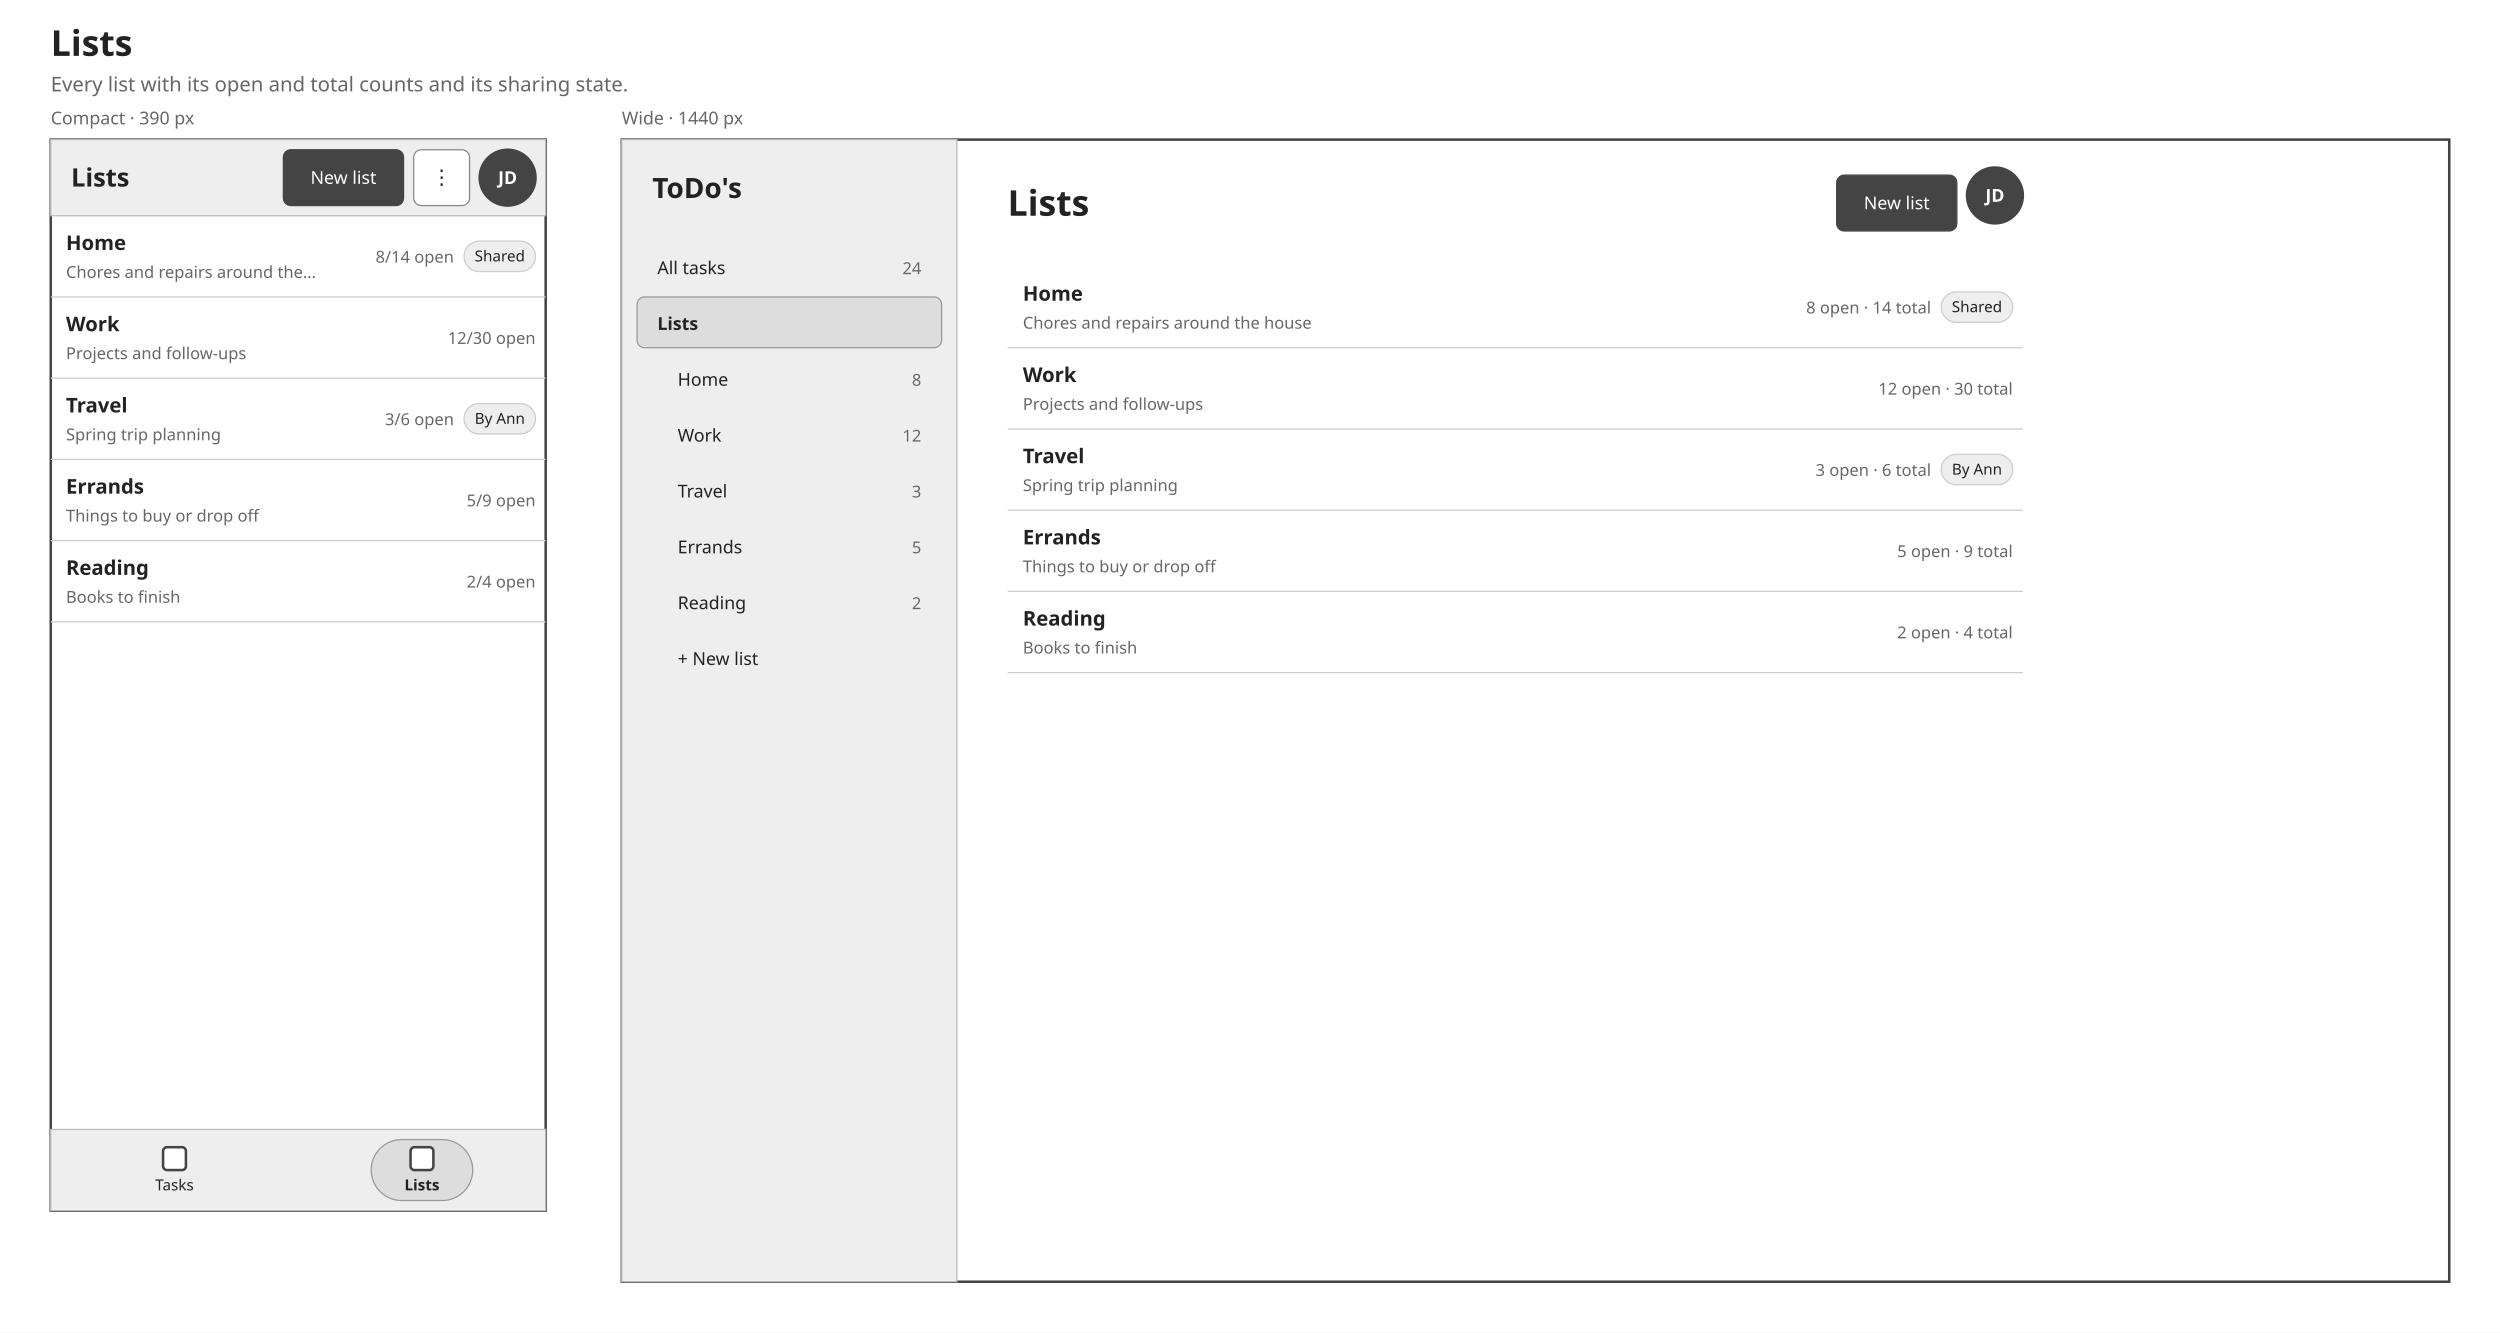
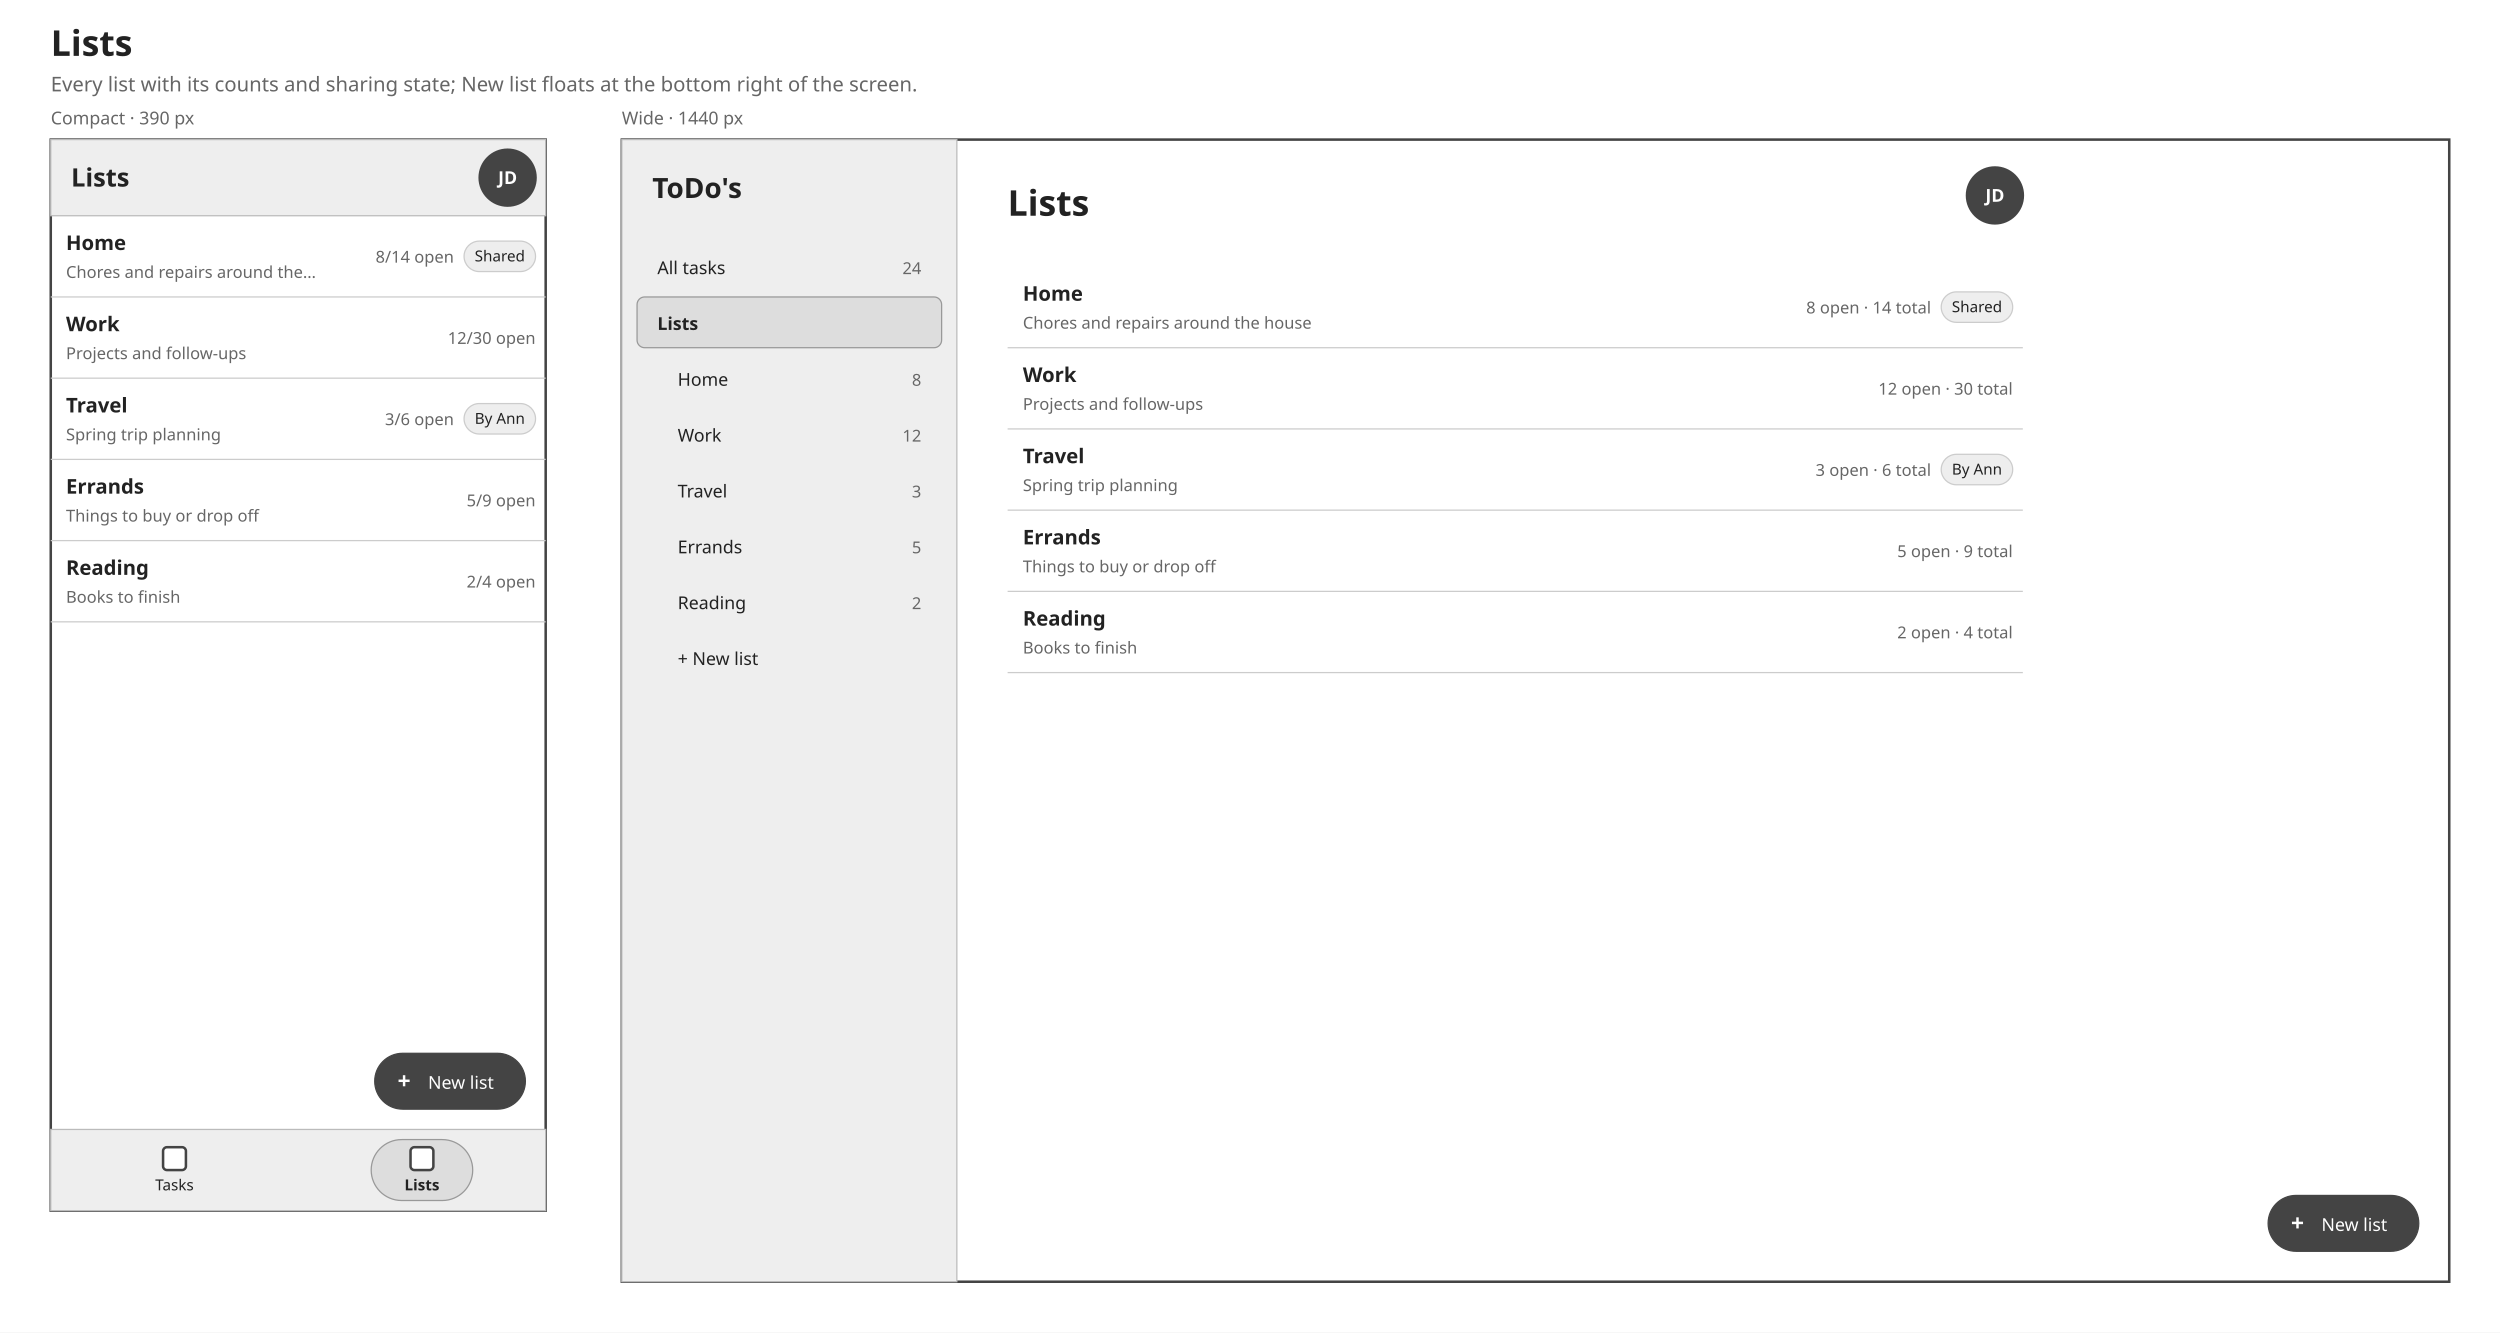
<svg xmlns="http://www.w3.org/2000/svg" width="1970" height="1050" viewBox="0 0 1970 1050">
  <style>
text { font-family: sans-serif; fill: #222222; }
.muted { fill: #666666; }
.on-primary { fill: #ffffff; }
.bold { font-weight: bold; }
rect.frame { fill: #ffffff; stroke: #444444; stroke-width: 2; }
.bar { fill: #eeeeee; stroke: #bbbbbb; }
.box { fill: #f5f5f5; stroke: #bbbbbb; }
.control { fill: #ffffff; stroke: #888888; }
.disabled { fill: #f5f5f5; stroke: #cccccc; }
.primary { fill: #444444; stroke: #444444; }
.selected { fill: #dddddd; stroke: #999999; }
.chip { fill: #eeeeee; stroke: #cccccc; }
.signal { fill: #ffffff; stroke: #222222; stroke-width: 2; }
.scrim { fill: #888888; fill-opacity: 0.5; }
.rule { stroke: #cccccc; }
.drop { stroke: #222222; stroke-width: 3; }
.icon { fill: #ffffff; stroke: #444444; stroke-width: 2; }
.icon-fill { fill: #444444; stroke: #444444; stroke-width: 2; }
.icon-mark { fill: none; stroke: #ffffff; stroke-width: 2; }
.icon-line { stroke: #444444; stroke-width: 2; }
.icon-line-open { fill: none; stroke: #444444; stroke-width: 2; stroke-linecap: round; stroke-linejoin: round; }
  </style>
  <rect x="0" y="0" width="1970" height="1050" fill="#ffffff" />
  <text x="40" y="44" font-size="28" class="bold">Lists</text>
-   <text x="40" y="72" font-size="16" class="muted">Every list with its open and total counts and its sharing state.</text>
+   <text x="40" y="72" font-size="16" class="muted">Every list with its counts and sharing state; New list floats at the bottom right of the screen.</text>
  <text x="40" y="98" font-size="14" class="muted">Compact · 390 px</text>
  <text x="490" y="98" font-size="14" class="muted">Wide · 1440 px</text>
  <g class="frame" data-width="390" data-height="844" transform="translate(40 110)">
    <rect x="0" y="0" width="390" height="844" rx="0" class="frame" />
    <rect x="0" y="0" width="390" height="60" rx="0" class="bar" />
    <circle cx="360" cy="30" r="22" class="icon-fill" />
    <text x="360" y="35" font-size="14" class="on-primary bold" text-anchor="middle">JD</text>
-     <rect x="286" y="8" width="44" height="44" rx="6" class="control" />
-     <text x="308" y="35" font-size="16" text-anchor="middle">⋮</text>
-     <rect x="183.28" y="8" width="94.72" height="44" rx="6" class="primary" />
-     <text x="230.64" y="34.9" font-size="14" class="on-primary" text-anchor="middle">New list</text>
    <text x="16" y="37" font-size="20" class="bold">Lists</text>
    <line x1="0" y1="124" x2="390" y2="124" class="rule" />
    <rect x="325.68" y="80" width="56.32" height="24" rx="12" class="chip" />
    <text x="353.84" y="96" font-size="12" text-anchor="middle">Shared</text>
    <text x="317.68" y="97" font-size="13" class="muted" text-anchor="end">8/14 open</text>
    <text x="12" y="87" font-size="16" class="bold">Home</text>
    <text x="12" y="109" font-size="13" class="muted">Chores and repairs around the…</text>
    <line x1="0" y1="188" x2="390" y2="188" class="rule" />
    <text x="382" y="161" font-size="13" class="muted" text-anchor="end">12/30 open</text>
    <text x="12" y="151" font-size="16" class="bold">Work</text>
    <text x="12" y="173" font-size="13" class="muted">Projects and follow-ups</text>
    <line x1="0" y1="252" x2="390" y2="252" class="rule" />
    <rect x="325.68" y="208" width="56.32" height="24" rx="12" class="chip" />
    <text x="353.84" y="224" font-size="12" text-anchor="middle">By Ann</text>
    <text x="317.68" y="225" font-size="13" class="muted" text-anchor="end">3/6 open</text>
    <text x="12" y="215" font-size="16" class="bold">Travel</text>
    <text x="12" y="237" font-size="13" class="muted">Spring trip planning</text>
    <line x1="0" y1="316" x2="390" y2="316" class="rule" />
    <text x="382" y="289" font-size="13" class="muted" text-anchor="end">5/9 open</text>
    <text x="12" y="279" font-size="16" class="bold">Errands</text>
    <text x="12" y="301" font-size="13" class="muted">Things to buy or drop off</text>
    <line x1="0" y1="380" x2="390" y2="380" class="rule" />
    <text x="382" y="353" font-size="13" class="muted" text-anchor="end">2/4 open</text>
    <text x="12" y="343" font-size="16" class="bold">Reading</text>
    <text x="12" y="365" font-size="13" class="muted">Books to finish</text>
    <rect x="0" y="780" width="390" height="64" rx="0" class="bar" />
    <rect x="88.5" y="794" width="18" height="18" rx="3" class="icon" />
    <text x="97.5" y="828" font-size="12" text-anchor="middle">Tasks</text>
    <rect x="252.5" y="788" width="80" height="48" rx="24" class="selected" />
    <rect x="283.5" y="794" width="18" height="18" rx="3" class="icon" />
    <text x="292.5" y="828" font-size="12" class="bold" text-anchor="middle">Lists</text>
+     <rect x="255.28" y="720" width="118.72" height="44" rx="22" class="primary" />
+     <text x="273.28" y="748" font-size="18" class="on-primary bold">+</text>
+     <text x="297.28" y="748" font-size="14" class="on-primary">New list</text>
  </g>
  <g class="frame" data-width="1440" data-height="900" transform="translate(490 110)">
    <rect x="0" y="0" width="1440" height="900" rx="0" class="frame" />
    <rect x="0" y="0" width="264" height="900" rx="0" class="bar" />
    <text x="24" y="46" font-size="22" class="bold">ToDo's</text>
    <text x="28" y="106" font-size="14">All tasks</text>
    <text x="236" y="106" font-size="13" class="muted" text-anchor="end">24</text>
    <rect x="12" y="124" width="240" height="40" rx="6" class="selected" />
    <text x="28" y="150" font-size="14" class="bold">Lists</text>
    <text x="44" y="194" font-size="14">Home</text>
    <text x="236" y="194" font-size="13" class="muted" text-anchor="end">8</text>
    <text x="44" y="238" font-size="14">Work</text>
    <text x="236" y="238" font-size="13" class="muted" text-anchor="end">12</text>
    <text x="44" y="282" font-size="14">Travel</text>
    <text x="236" y="282" font-size="13" class="muted" text-anchor="end">3</text>
    <text x="44" y="326" font-size="14">Errands</text>
    <text x="236" y="326" font-size="13" class="muted" text-anchor="end">5</text>
    <text x="44" y="370" font-size="14">Reading</text>
    <text x="236" y="370" font-size="13" class="muted" text-anchor="end">2</text>
    <text x="44" y="414" font-size="14">+ New list</text>
    <circle cx="1082" cy="44" r="22" class="icon-fill" />
    <text x="1082" y="49" font-size="14" class="on-primary bold" text-anchor="middle">JD</text>
-     <rect x="957.28" y="28" width="94.72" height="44" rx="6" class="primary" />
-     <text x="1004.64" y="54.9" font-size="14" class="on-primary" text-anchor="middle">New list</text>
    <text x="304" y="60" font-size="28" class="bold">Lists</text>
    <line x1="304" y1="164" x2="1104" y2="164" class="rule" />
    <rect x="1039.68" y="120" width="56.32" height="24" rx="12" class="chip" />
    <text x="1067.84" y="136" font-size="12" text-anchor="middle">Shared</text>
    <text x="1031.68" y="137" font-size="13" class="muted" text-anchor="end">8 open · 14 total</text>
    <text x="316" y="127" font-size="16" class="bold">Home</text>
    <text x="316" y="149" font-size="13" class="muted">Chores and repairs around the house</text>
    <line x1="304" y1="228" x2="1104" y2="228" class="rule" />
    <text x="1096" y="201" font-size="13" class="muted" text-anchor="end">12 open · 30 total</text>
    <text x="316" y="191" font-size="16" class="bold">Work</text>
    <text x="316" y="213" font-size="13" class="muted">Projects and follow-ups</text>
    <line x1="304" y1="292" x2="1104" y2="292" class="rule" />
    <rect x="1039.68" y="248" width="56.32" height="24" rx="12" class="chip" />
    <text x="1067.84" y="264" font-size="12" text-anchor="middle">By Ann</text>
    <text x="1031.68" y="265" font-size="13" class="muted" text-anchor="end">3 open · 6 total</text>
    <text x="316" y="255" font-size="16" class="bold">Travel</text>
    <text x="316" y="277" font-size="13" class="muted">Spring trip planning</text>
    <line x1="304" y1="356" x2="1104" y2="356" class="rule" />
    <text x="1096" y="329" font-size="13" class="muted" text-anchor="end">5 open · 9 total</text>
    <text x="316" y="319" font-size="16" class="bold">Errands</text>
    <text x="316" y="341" font-size="13" class="muted">Things to buy or drop off</text>
    <line x1="304" y1="420" x2="1104" y2="420" class="rule" />
    <text x="1096" y="393" font-size="13" class="muted" text-anchor="end">2 open · 4 total</text>
    <text x="316" y="383" font-size="16" class="bold">Reading</text>
    <text x="316" y="405" font-size="13" class="muted">Books to finish</text>
+     <rect x="1297.28" y="832" width="118.72" height="44" rx="22" class="primary" />
+     <text x="1315.28" y="860" font-size="18" class="on-primary bold">+</text>
+     <text x="1339.28" y="860" font-size="14" class="on-primary">New list</text>
  </g>
</svg>
